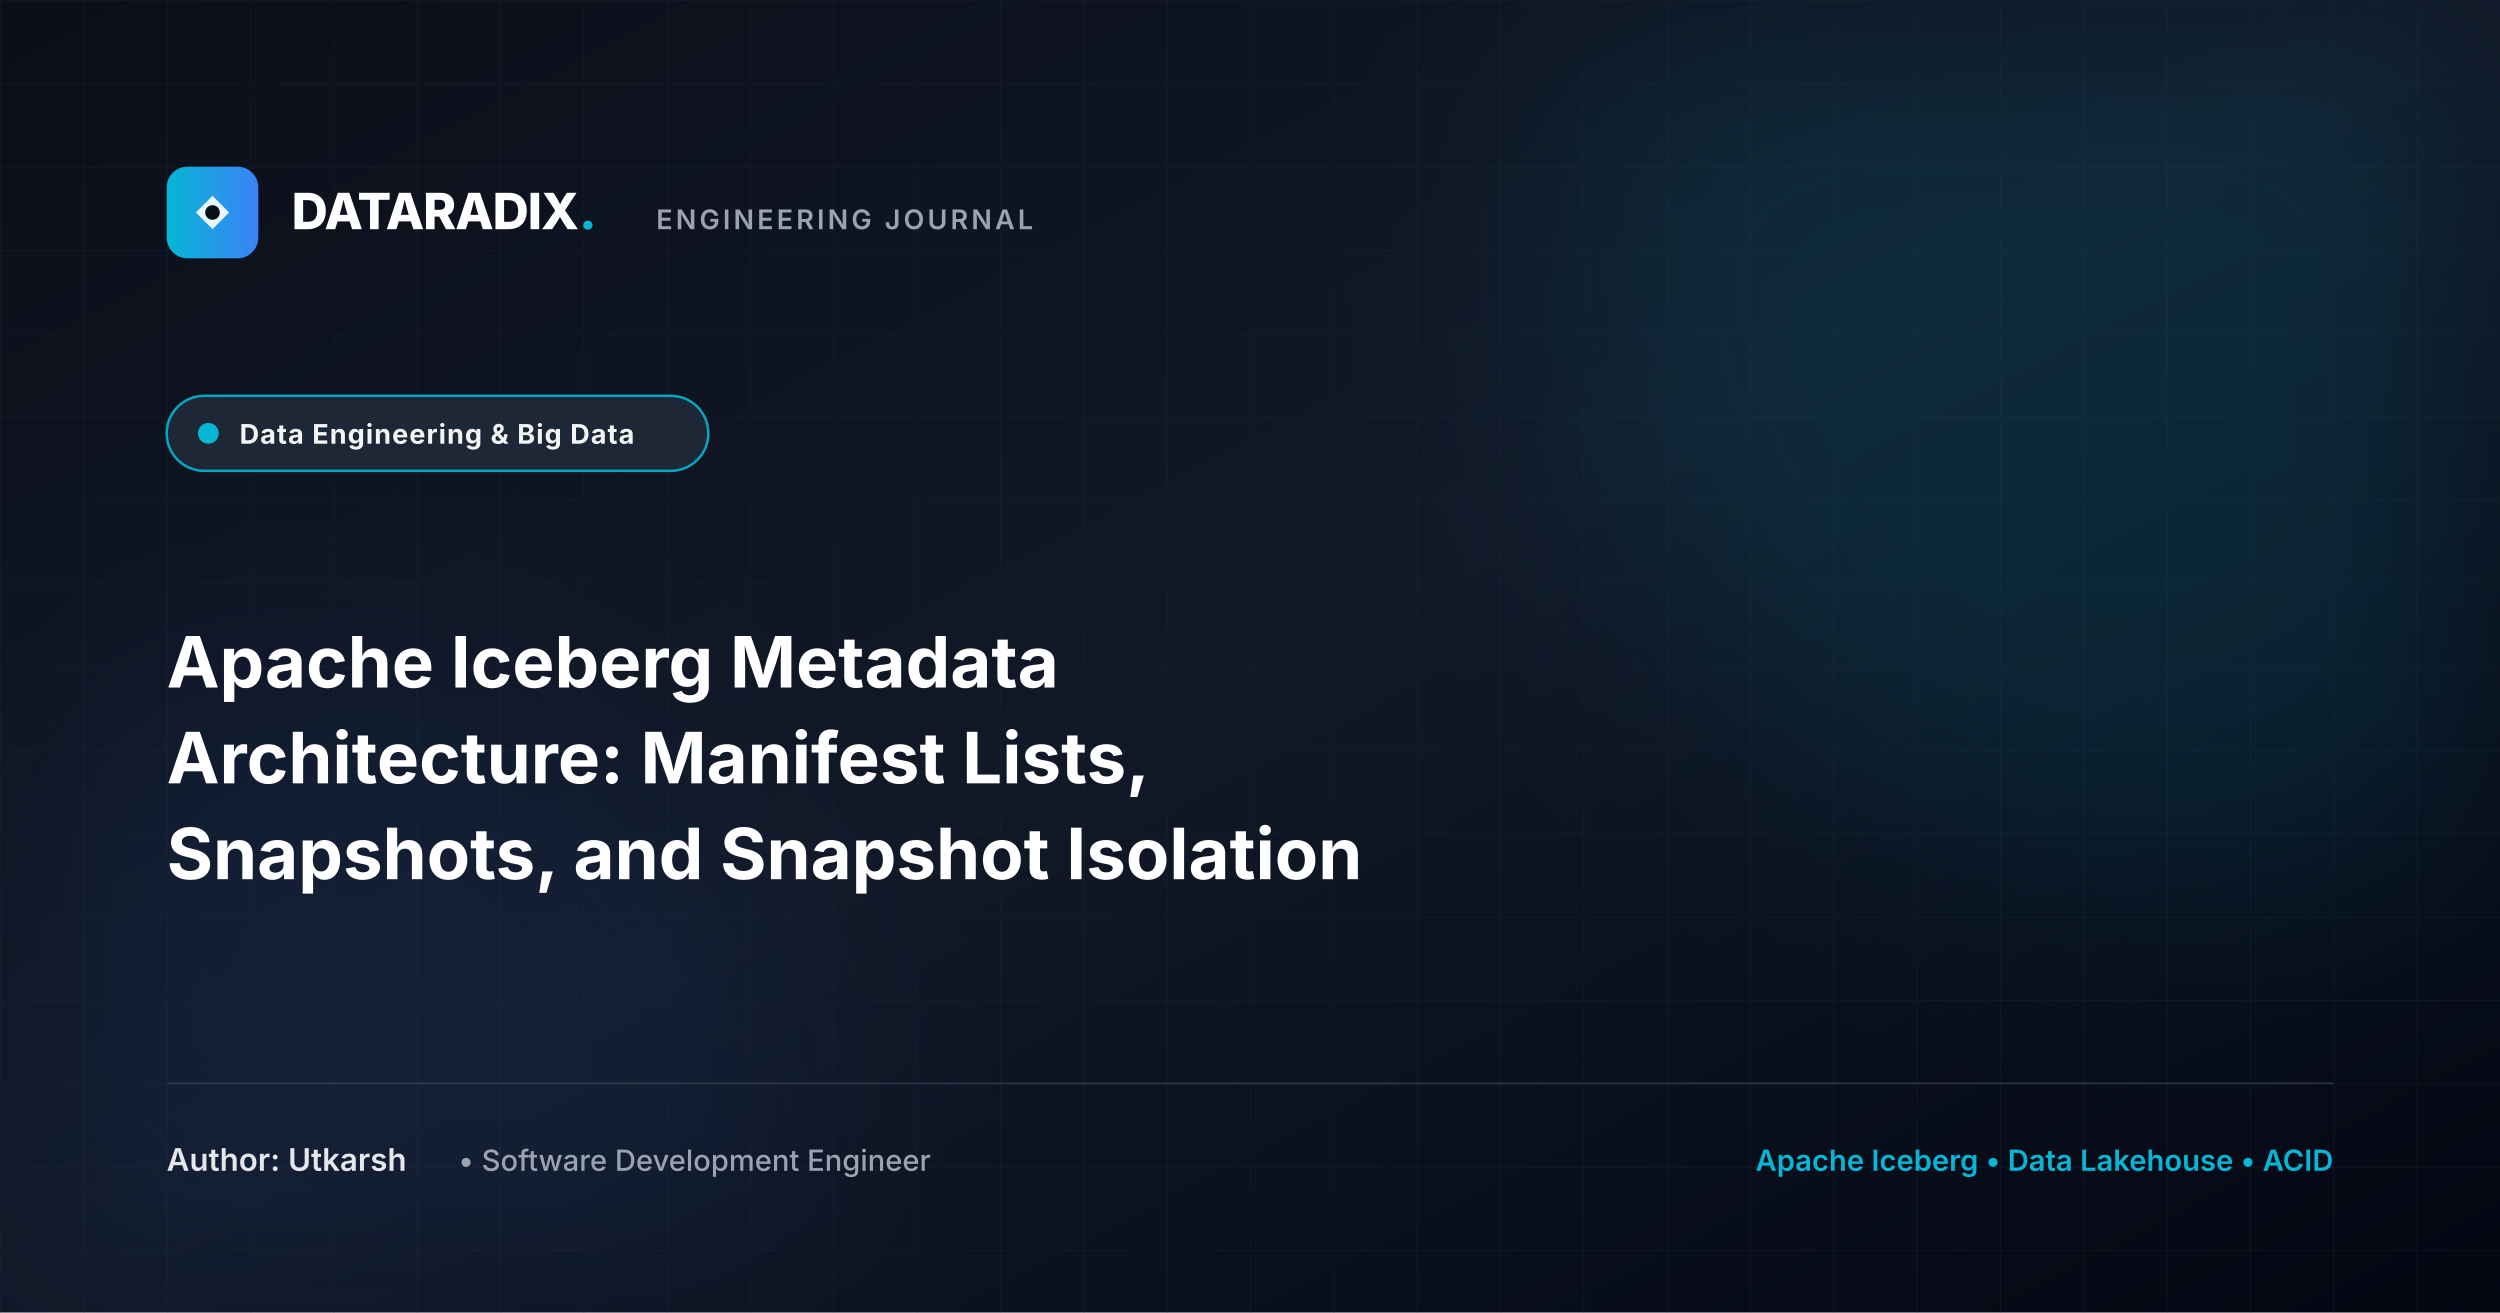
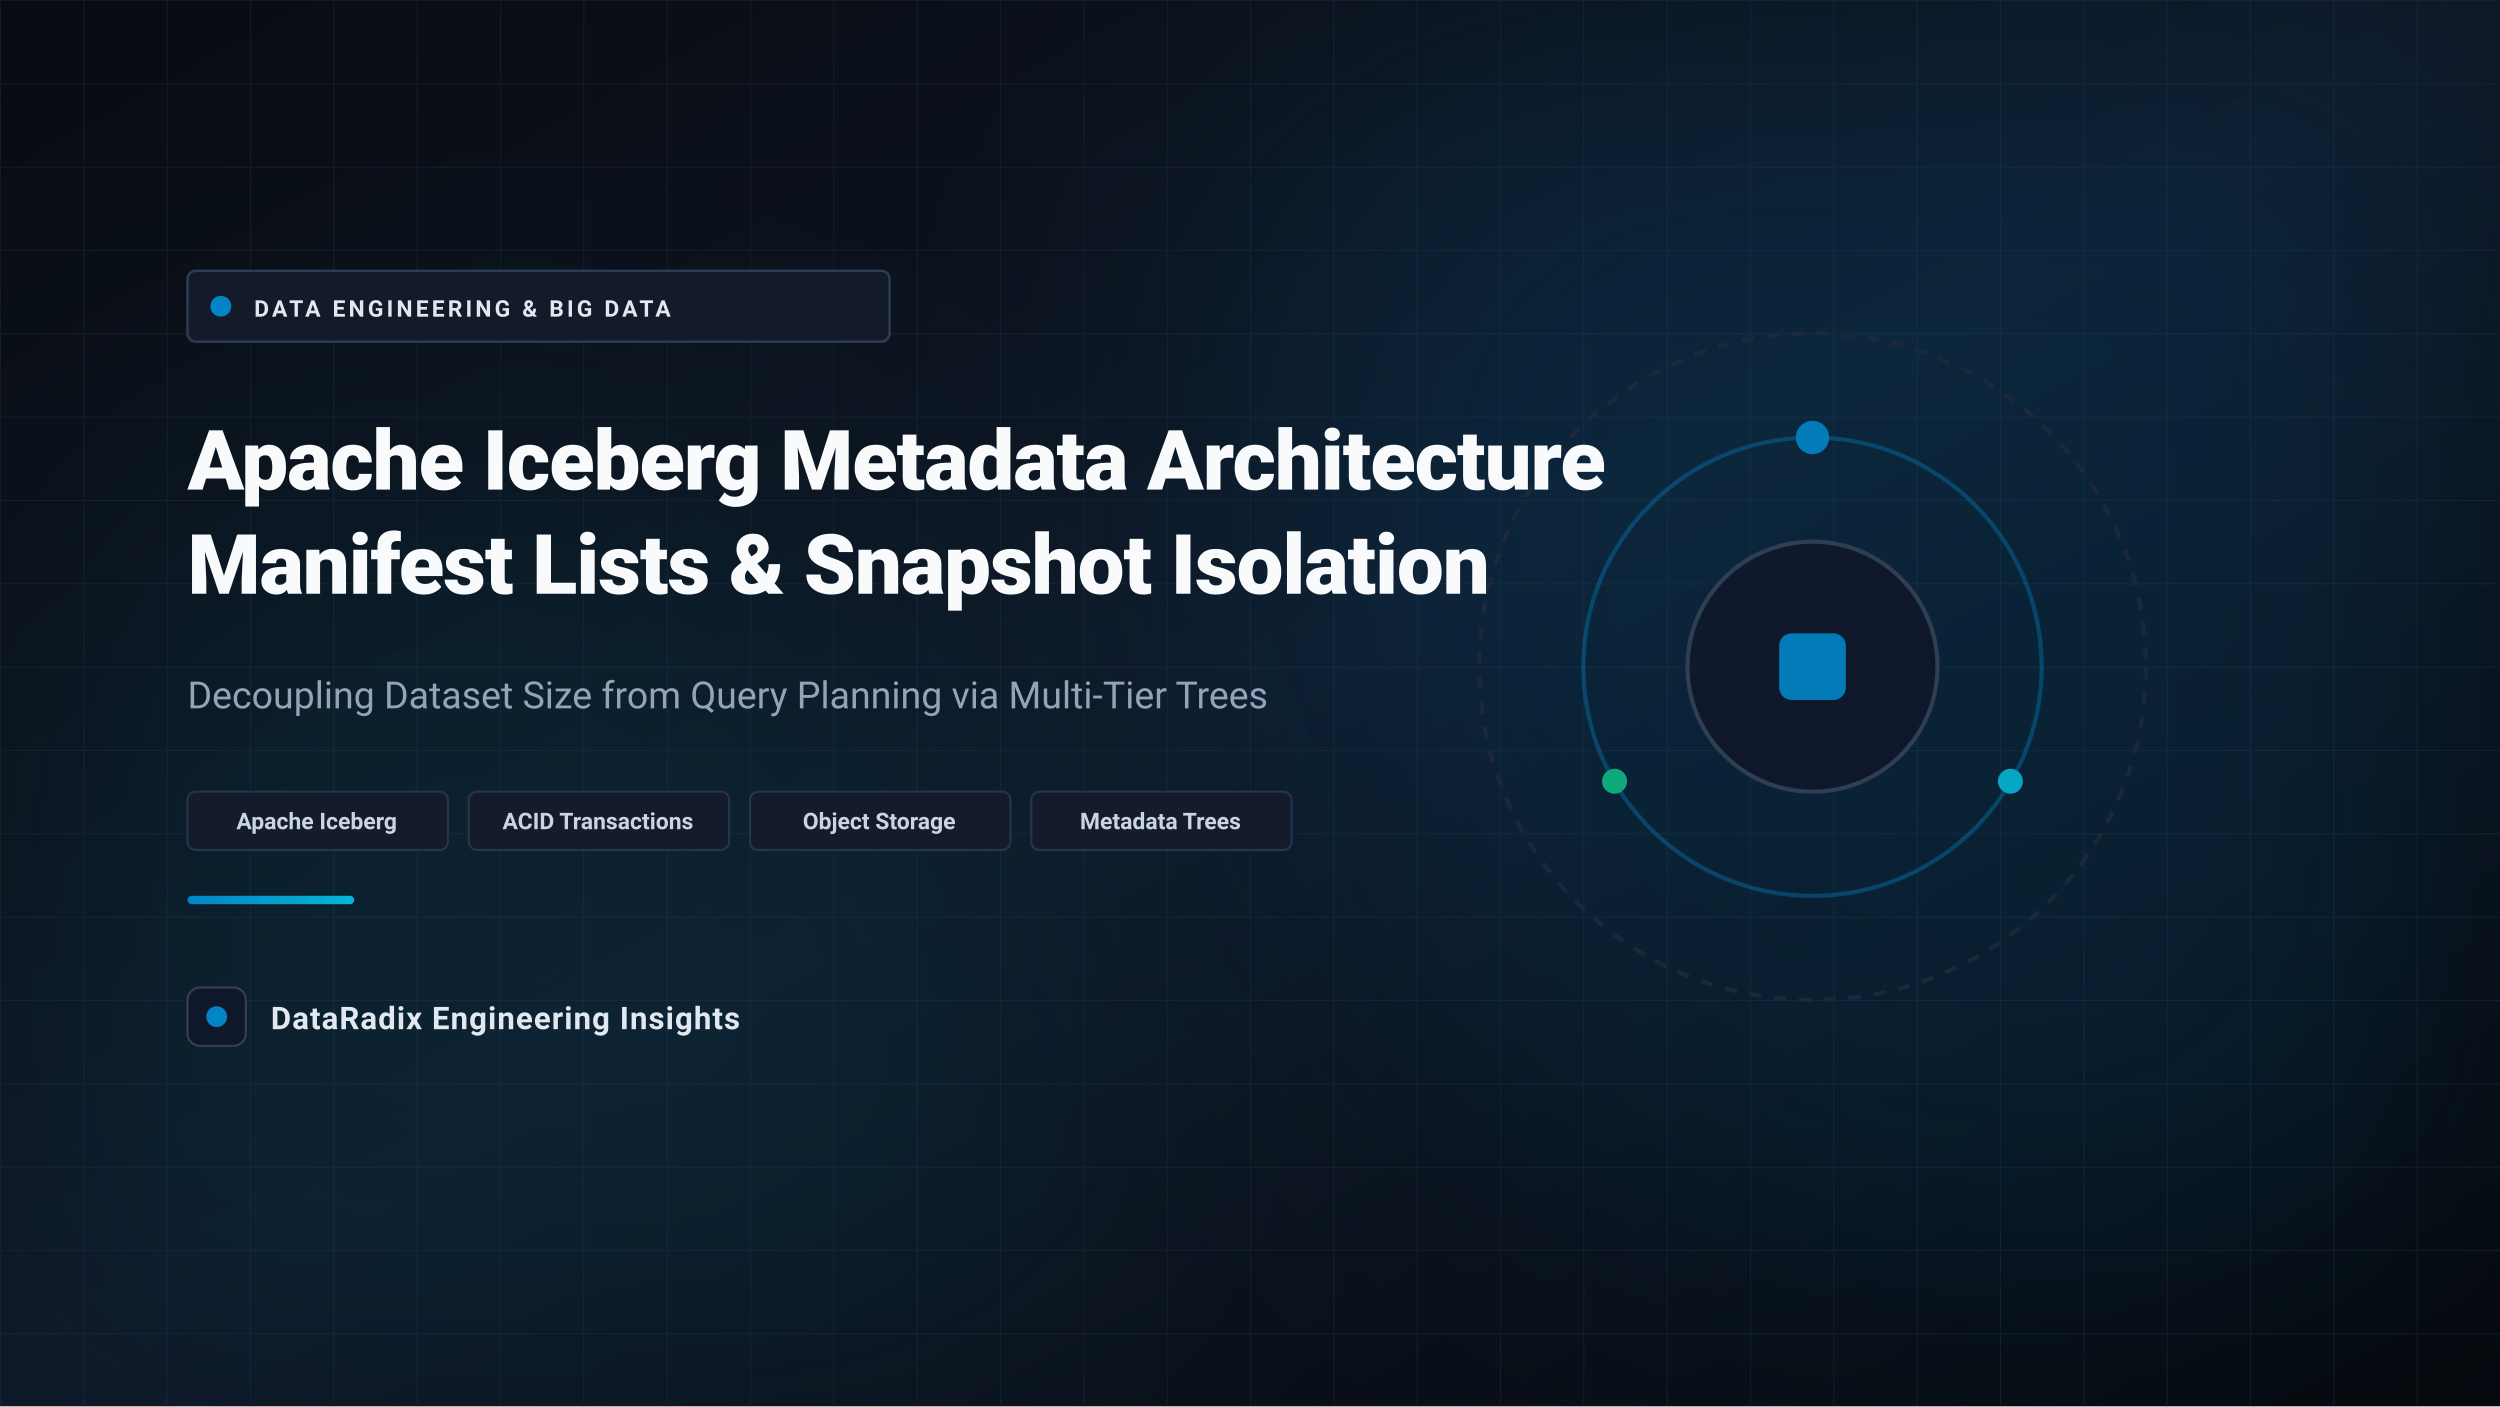
- <svg xmlns="http://www.w3.org/2000/svg" viewBox="0 0 1200 630" width="1200" height="630">
+ <svg xmlns="http://www.w3.org/2000/svg" viewBox="0 0 1200 675" width="1200" height="675" fill="none">
  <defs>
-     <linearGradient id="bg" x1="0%" y1="0%" x2="100%" y2="100%">
-       <stop offset="0%" stop-color="#0B0F19" />
-       <stop offset="50%" stop-color="#111827" />
-       <stop offset="100%" stop-color="#030712" />
+     <linearGradient id="bg-grad-apache-iceberg-metadata-architecture-manifest-lists-snapshots-and-snapshot-isolation" x1="0%" y1="0%" x2="100%" y2="100%">
+       <stop offset="0%" stop-color="#080B11" />
+       <stop offset="50%" stop-color="#0E1726" />
+       <stop offset="100%" stop-color="#05070B" />
    </linearGradient>
-     <linearGradient id="accentGrad" x1="0%" y1="0%" x2="100%" y2="0%">
-       <stop offset="0%" stop-color="#06B6D4" />
-       <stop offset="100%" stop-color="#3B82F6" />
+     <linearGradient id="accent-grad-apache-iceberg-metadata-architecture-manifest-lists-snapshots-and-snapshot-isolation" x1="0%" y1="0%" x2="100%" y2="0%">
+       <stop offset="0%" stop-color="#0284C7" />
+       <stop offset="100%" stop-color="#06B6D4" />
    </linearGradient>
-     <pattern id="grid" width="40" height="40" patternUnits="userSpaceOnUse">
-       <path d="M 40 0 L 0 0 0 40" fill="none" stroke="#1F2937" stroke-width="0.7" opacity="0.4" />
+     <pattern id="grid-apache-iceberg-metadata-architecture-manifest-lists-snapshots-and-snapshot-isolation" width="40" height="40" patternUnits="userSpaceOnUse">
+       <path d="M 40 0 L 0 0 0 40" fill="none" stroke="#1E293B" stroke-width="0.8" opacity="0.55" />
    </pattern>
  </defs>
-   <rect width="1200" height="630" fill="url(#bg)" />
-   <rect width="1200" height="630" fill="url(#grid)" />
-   <circle cx="1050" cy="120" r="300" fill="#06B6D4" opacity="0.12" filter="blur(60px)" />
-   <circle cx="150" cy="550" r="240" fill="#3B82F6" opacity="0.08" filter="blur(60px)" />
-   <g transform="translate(80, 80)">
-     <rect width="44" height="44" rx="10" fill="url(#accentGrad)" />
-     <path d="M 14 22 L 22 14 L 30 22 L 22 30 Z" fill="#FFFFFF" opacity="0.9" />
-     <circle cx="22" cy="22" r="3.5" fill="#0B0F19" />
-     <text x="60" y="30" font-family="Inter, -apple-system, sans-serif" font-size="24" font-weight="800" fill="#FFFFFF" letter-spacing="-0.5">DATARADIX<tspan fill="#06B6D4">.</tspan>
+   <rect width="1200" height="675" fill="url(#bg-grad-apache-iceberg-metadata-architecture-manifest-lists-snapshots-and-snapshot-isolation)" />
+   <rect width="1200" height="675" fill="url(#grid-apache-iceberg-metadata-architecture-manifest-lists-snapshots-and-snapshot-isolation)" />
+   <circle cx="980" cy="240" r="380" fill="#0284C7" opacity="0.14" filter="blur(90px)" />
+   <circle cx="220" cy="520" r="300" fill="#06B6D4" opacity="0.08" filter="blur(90px)" />
+   <g transform="translate(870, 320)" opacity="0.9">
+     <circle cx="0" cy="0" r="160" stroke="#1E293B" stroke-width="2" stroke-dasharray="6 6" fill="none" />
+     <circle cx="0" cy="0" r="110" stroke="#0284C7" stroke-width="2" fill="none" opacity="0.4" />
+     <circle cx="0" cy="0" r="60" fill="#0F172A" stroke="#334155" stroke-width="2" />
+     <circle cx="0" cy="-110" r="8" fill="#0284C7" />
+     <circle cx="95" cy="55" r="6" fill="#06B6D4" />
+     <circle cx="-95" cy="55" r="6" fill="#10B981" />
+     <rect x="-16" y="-16" width="32" height="32" rx="6" fill="#0284C7" />
+   </g>
+   <g transform="translate(90, 130)">
+     <rect x="0" y="0" width="337" height="34" rx="4" fill="#131B2A" stroke="#2B3C55" stroke-width="1.2" />
+     <circle cx="16" cy="17" r="5" fill="#0284C7" />
+     <text x="32" y="22" fill="#E2E8F0" font-family="-apple-system, BlinkMacSystemFont, 'Segoe UI', Roboto, sans-serif" font-size="11" font-weight="700" letter-spacing="1.5">DATA ENGINEERING &amp; BIG DATA</text>
+     <text x="0" y="105" fill="#F8FAFC" font-family="-apple-system, BlinkMacSystemFont, 'Segoe UI', Roboto, sans-serif" font-size="40" font-weight="800" letter-spacing="-0.5">
+       Apache Iceberg Metadata Architecture
    </text>
-     <text x="235" y="30" font-family="Inter, -apple-system, sans-serif" font-size="13" font-weight="600" fill="#9CA3AF" letter-spacing="1.5">ENGINEERING JOURNAL</text>
-   </g>
-   <g transform="translate(80, 190)">
-     <rect width="260" height="36" rx="18" fill="#1F2937" stroke="#06B6D4" stroke-width="1.2" opacity="0.9" />
-     <circle cx="20" cy="18" r="5" fill="#06B6D4" />
-     <text x="35" y="23" font-family="Inter, -apple-system, sans-serif" font-size="13" font-weight="700" fill="#F3F4F6" letter-spacing="0.5">Data Engineering &amp; Big Data</text>
-   </g>
-   <g>
-     <text x="80" y="330" font-family="Inter, -apple-system, sans-serif" font-size="34" font-weight="700" fill="#FFFFFF">Apache Iceberg Metadata</text>
-     <text x="80" y="376" font-family="Inter, -apple-system, sans-serif" font-size="34" font-weight="700" fill="#FFFFFF">Architecture: Manifest Lists,</text>
-     <text x="80" y="422" font-family="Inter, -apple-system, sans-serif" font-size="34" font-weight="700" fill="#FFFFFF">Snapshots, and Snapshot Isolation</text>
-   </g>
-   <g transform="translate(80, 520)">
-     <line x1="0" y1="0" x2="1040" y2="0" stroke="#374151" stroke-width="1" opacity="0.6" />
-     <text x="0" y="42" font-family="Inter, -apple-system, sans-serif" font-size="15" font-weight="600" fill="#E5E7EB">Author: Utkarsh</text>
-     <text x="140" y="42" font-family="Inter, -apple-system, sans-serif" font-size="14" font-weight="500" fill="#9CA3AF">• Software Development Engineer</text>
-     <text x="1040" y="42" text-anchor="end" font-family="Inter, -apple-system, sans-serif" font-size="14" font-weight="600" fill="#06B6D4">Apache Iceberg • Data Lakehouse • ACID</text>
+     <text x="0" y="155" fill="#F8FAFC" font-family="-apple-system, BlinkMacSystemFont, 'Segoe UI', Roboto, sans-serif" font-size="40" font-weight="800" letter-spacing="-0.5">
+       Manifest Lists &amp; Snapshot Isolation
+     </text>
+     <text x="0" y="210" fill="#94A3B8" font-family="-apple-system, BlinkMacSystemFont, 'Segoe UI', Roboto, sans-serif" font-size="18" font-weight="400">
+       Decoupling Dataset Size from Query Planning via Multi-Tier Trees
+     </text>
+     <g transform="translate(0, 250)">
+       <g transform="translate(0, 0)">
+         <rect x="0" y="0" width="125" height="28" rx="4" fill="#141C2B" stroke="#25354C" stroke-width="1" />
+         <text x="62" y="18" fill="#CBD5E1" text-anchor="middle" font-family="-apple-system, BlinkMacSystemFont, 'Segoe UI', Roboto, sans-serif" font-size="11" font-weight="600">Apache Iceberg</text>
+       </g>
+       <g transform="translate(135, 0)">
+         <rect x="0" y="0" width="125" height="28" rx="4" fill="#141C2B" stroke="#25354C" stroke-width="1" />
+         <text x="62" y="18" fill="#CBD5E1" text-anchor="middle" font-family="-apple-system, BlinkMacSystemFont, 'Segoe UI', Roboto, sans-serif" font-size="11" font-weight="600">ACID Transactions</text>
+       </g>
+       <g transform="translate(270, 0)">
+         <rect x="0" y="0" width="125" height="28" rx="4" fill="#141C2B" stroke="#25354C" stroke-width="1" />
+         <text x="62" y="18" fill="#CBD5E1" text-anchor="middle" font-family="-apple-system, BlinkMacSystemFont, 'Segoe UI', Roboto, sans-serif" font-size="11" font-weight="600">Object Storage</text>
+       </g>
+       <g transform="translate(405, 0)">
+         <rect x="0" y="0" width="125" height="28" rx="4" fill="#141C2B" stroke="#25354C" stroke-width="1" />
+         <text x="62" y="18" fill="#CBD5E1" text-anchor="middle" font-family="-apple-system, BlinkMacSystemFont, 'Segoe UI', Roboto, sans-serif" font-size="11" font-weight="600">Metadata Trees</text>
+       </g>
+     </g>
+     <rect x="0" y="300" width="80" height="4" rx="2" fill="url(#accent-grad-apache-iceberg-metadata-architecture-manifest-lists-snapshots-and-snapshot-isolation)" />
+     <g transform="translate(0, 350)">
+       <rect x="0" y="-6" width="28" height="28" rx="6" fill="#0F172A" stroke="#334155" stroke-width="1" />
+       <circle cx="14" cy="8" r="5" fill="#0284C7" />
+       <text x="40" y="14" fill="#E2E8F0" font-family="-apple-system, BlinkMacSystemFont, 'Segoe UI', Roboto, sans-serif" font-size="15" font-weight="700" letter-spacing="0.5">DataRadix Engineering Insights</text>
+     </g>
  </g>
</svg>
